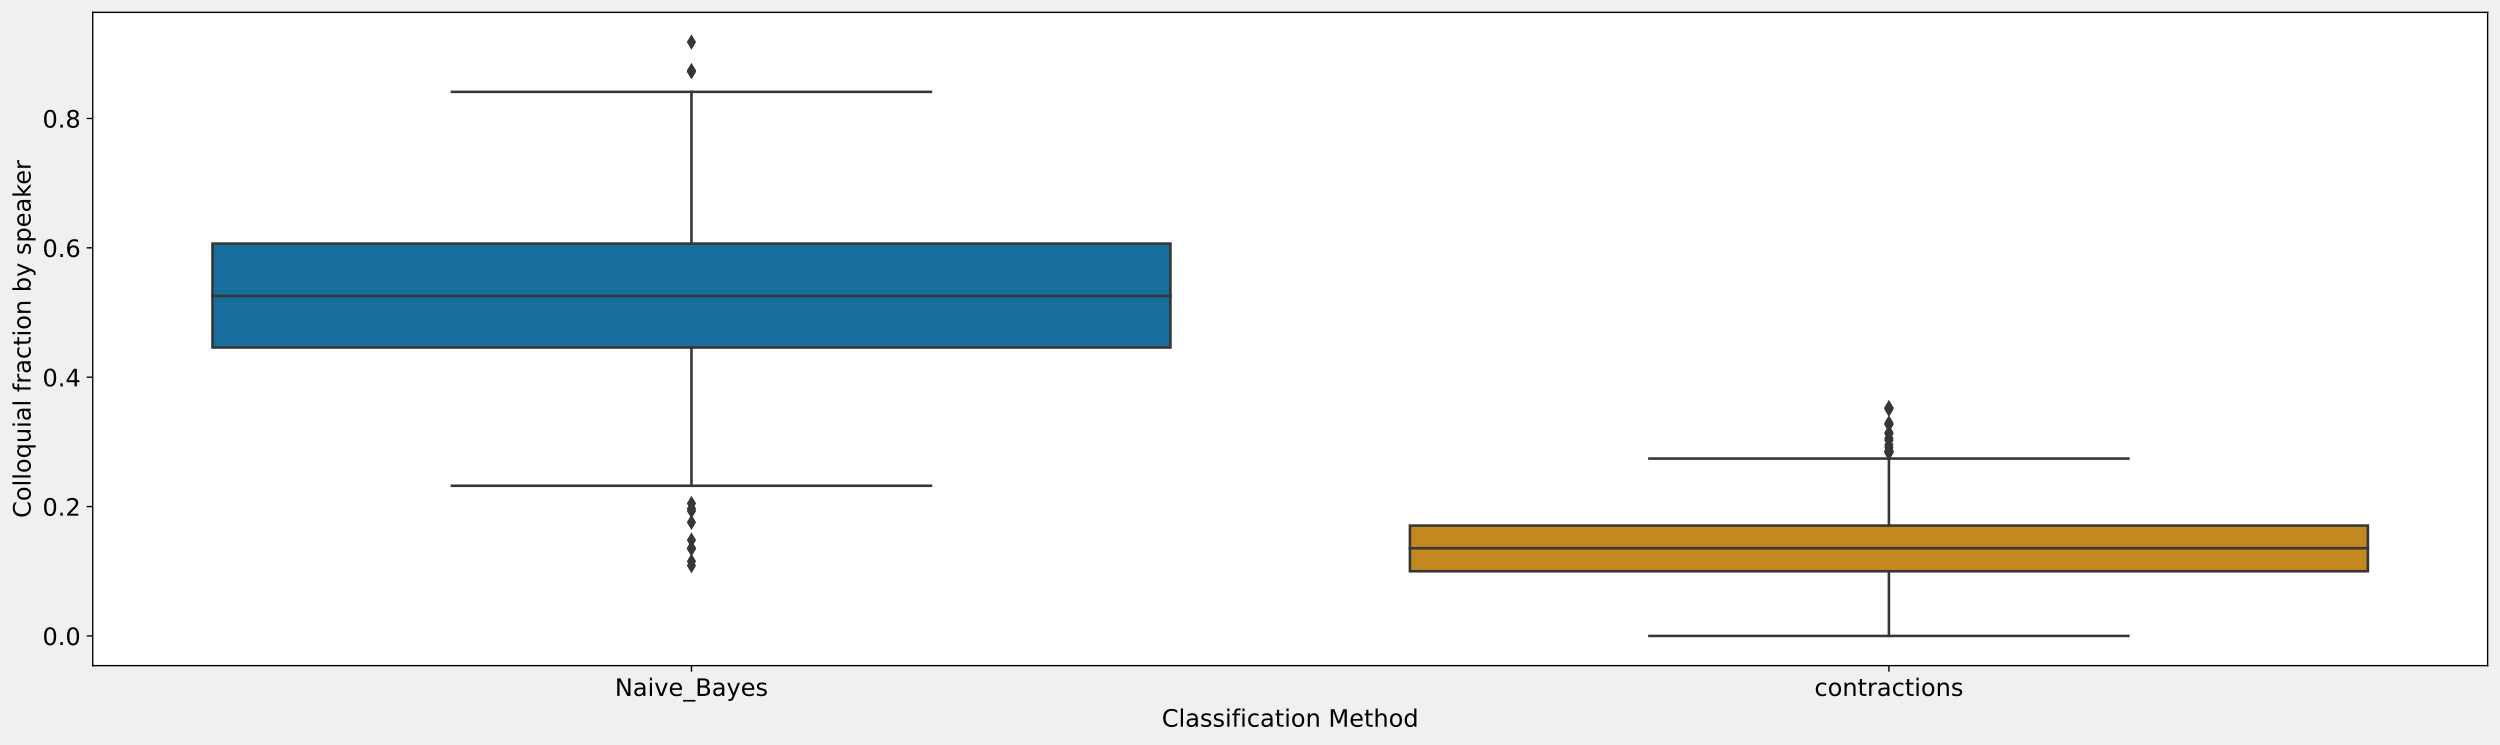
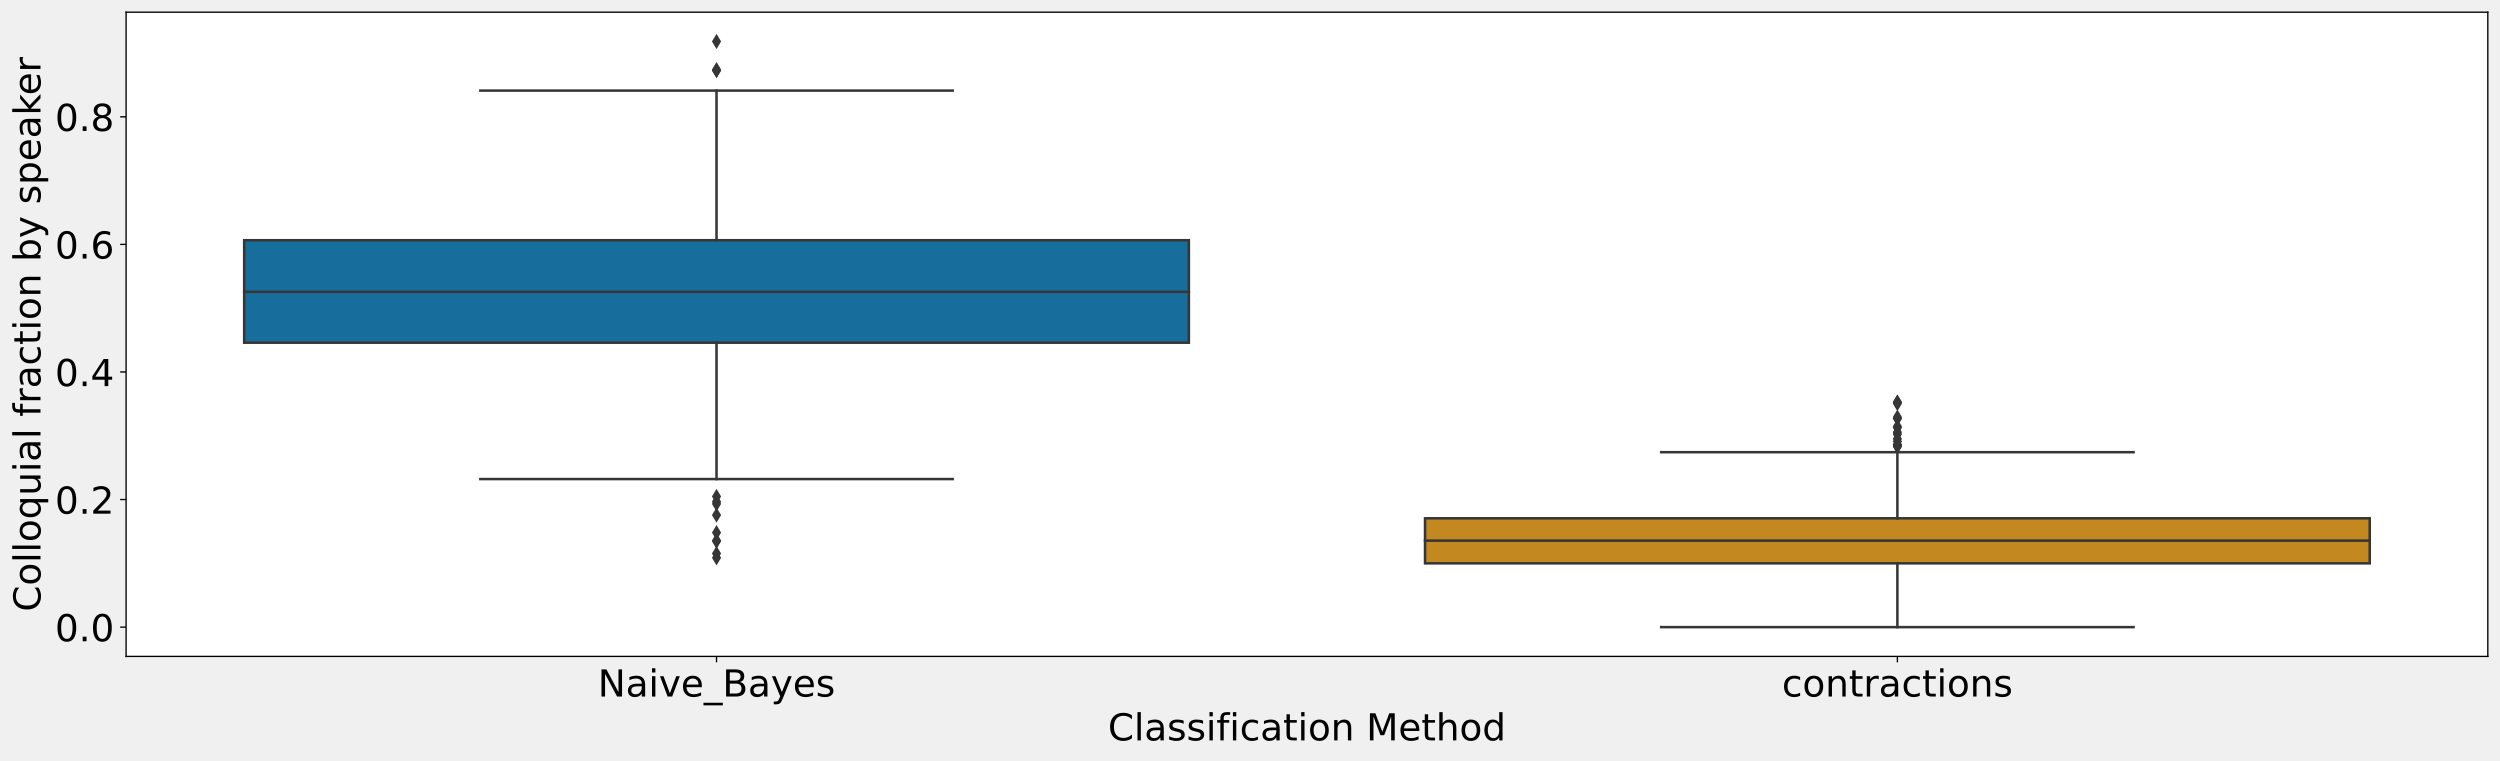
- <svg xmlns="http://www.w3.org/2000/svg" xmlns:xlink="http://www.w3.org/1999/xlink" height="433.408pt" version="1.1" viewBox="0 0 1456.214 433.408" width="1456.214pt">
+ <svg xmlns="http://www.w3.org/2000/svg" xmlns:xlink="http://www.w3.org/1999/xlink" height="449.116pt" version="1.1" viewBox="0 0 1476.679 449.116" width="1476.679pt">
  <defs>
    <style type="text/css">*{stroke-linecap:butt;stroke-linejoin:round;}</style>
  </defs>
  <g id="figure_1">
    <g id="patch_1">
-       <path d="M 0 433.408  L 1456.214 433.408  L 1456.214 0  L 0 0  z " style="fill:none;" />
+       <path d="M 0 449.116  L 1476.679 449.116  L 1476.679 0  L 0 0  z " style="fill:none;" />
    </g>
    <g id="axes_1">
      <g id="patch_2">
-         <path d="M 54.014 387.72  L 1449.014 387.72  L 1449.014 7.2  L 54.014 7.2  z " style="fill:#ffffff;" />
+         <path d="M 74.479 387.72  L 1469.479 387.72  L 1469.479 7.2  L 74.479 7.2  z " style="fill:#ffffff;" />
      </g>
      <g id="patch_3">
-         <path clip-path="url(#pcab8688cd7)" d="M 123.764 202.422  L 681.764 202.422  L 681.764 141.888  L 123.764 141.888  L 123.764 202.422  z " style="fill:#176d9c;stroke:#363636;stroke-linejoin:miter;stroke-width:1.5;" />
+         <path clip-path="url(#p371c5faf35)" d="M 144.229 202.422  L 702.229 202.422  L 702.229 141.888  L 144.229 141.888  L 144.229 202.422  z " style="fill:#176d9c;stroke:#363636;stroke-linejoin:miter;stroke-width:1.5;" />
      </g>
      <g id="patch_4">
-         <path clip-path="url(#pcab8688cd7)" d="M 821.264 332.746  L 1379.264 332.746  L 1379.264 306.146  L 821.264 306.146  L 821.264 332.746  z " style="fill:#c38820;stroke:#363636;stroke-linejoin:miter;stroke-width:1.5;" />
+         <path clip-path="url(#p371c5faf35)" d="M 841.729 332.746  L 1399.729 332.746  L 1399.729 306.146  L 841.729 306.146  L 841.729 332.746  z " style="fill:#c38820;stroke:#363636;stroke-linejoin:miter;stroke-width:1.5;" />
      </g>
      <g id="matplotlib.axis_1">
        <g id="xtick_1">
          <g id="line2d_1">
            <defs>
-               <path d="M 0 0  L 0 3.5  " id="mbb4b0f4d8b" style="stroke:#000000;stroke-width:0.8;" />
+               <path d="M 0 0  L 0 3.5  " id="m2414376c6a" style="stroke:#000000;stroke-width:0.8;" />
            </defs>
            <g>
-               <use style="stroke:#000000;stroke-width:0.8;" x="402.764" xlink:href="#mbb4b0f4d8b" y="387.72" />
+               <use style="stroke:#000000;stroke-width:0.8;" x="423.229" xlink:href="#m2414376c6a" y="387.72" />
            </g>
          </g>
          <g id="text_1">
-             <g transform="translate(358.153 405.3578)scale(0.14 -0.14)">
+             <g transform="translate(353.1261 411.4366)scale(0.22 -0.22)">
              <defs>
                <path d="M 628 4666  L 1478 4666  L 3547 763  L 3547 4666  L 4159 4666  L 4159 0  L 3309 0  L 1241 3903  L 1241 0  L 628 0  L 628 4666  z " id="DejaVuSans-4e" transform="scale(0.015625)" />
                <path d="M 2194 1759  Q 1497 1759 1228 1600  Q 959 1441 959 1056  Q 959 750 1161 570  Q 1363 391 1709 391  Q 2188 391 2477 730  Q 2766 1069 2766 1631  L 2766 1759  L 2194 1759  z M 3341 1997  L 3341 0  L 2766 0  L 2766 531  Q 2569 213 2275 61  Q 1981 -91 1556 -91  Q 1019 -91 701 211  Q 384 513 384 1019  Q 384 1609 779 1909  Q 1175 2209 1959 2209  L 2766 2209  L 2766 2266  Q 2766 2663 2505 2880  Q 2244 3097 1772 3097  Q 1472 3097 1187 3025  Q 903 2953 641 2809  L 641 3341  Q 956 3463 1253 3523  Q 1550 3584 1831 3584  Q 2591 3584 2966 3190  Q 3341 2797 3341 1997  z " id="DejaVuSans-61" transform="scale(0.015625)" />
                <path d="M 603 3500  L 1178 3500  L 1178 0  L 603 0  L 603 3500  z M 603 4863  L 1178 4863  L 1178 4134  L 603 4134  L 603 4863  z " id="DejaVuSans-69" transform="scale(0.015625)" />
                <path d="M 191 3500  L 800 3500  L 1894 563  L 2988 3500  L 3597 3500  L 2284 0  L 1503 0  L 191 3500  z " id="DejaVuSans-76" transform="scale(0.015625)" />
                <path d="M 3597 1894  L 3597 1613  L 953 1613  Q 991 1019 1311 708  Q 1631 397 2203 397  Q 2534 397 2845 478  Q 3156 559 3463 722  L 3463 178  Q 3153 47 2828 -22  Q 2503 -91 2169 -91  Q 1331 -91 842 396  Q 353 884 353 1716  Q 353 2575 817 3079  Q 1281 3584 2069 3584  Q 2775 3584 3186 3129  Q 3597 2675 3597 1894  z M 3022 2063  Q 3016 2534 2758 2815  Q 2500 3097 2075 3097  Q 1594 3097 1305 2825  Q 1016 2553 972 2059  L 3022 2063  z " id="DejaVuSans-65" transform="scale(0.015625)" />
                <path d="M 3263 -1063  L 3263 -1509  L -63 -1509  L -63 -1063  L 3263 -1063  z " id="DejaVuSans-5f" transform="scale(0.015625)" />
                <path d="M 1259 2228  L 1259 519  L 2272 519  Q 2781 519 3026 730  Q 3272 941 3272 1375  Q 3272 1813 3026 2020  Q 2781 2228 2272 2228  L 1259 2228  z M 1259 4147  L 1259 2741  L 2194 2741  Q 2656 2741 2882 2914  Q 3109 3088 3109 3444  Q 3109 3797 2882 3972  Q 2656 4147 2194 4147  L 1259 4147  z M 628 4666  L 2241 4666  Q 2963 4666 3353 4366  Q 3744 4066 3744 3513  Q 3744 3084 3544 2831  Q 3344 2578 2956 2516  Q 3422 2416 3680 2098  Q 3938 1781 3938 1306  Q 3938 681 3513 340  Q 3088 0 2303 0  L 628 0  L 628 4666  z " id="DejaVuSans-42" transform="scale(0.015625)" />
                <path d="M 2059 -325  Q 1816 -950 1584 -1140  Q 1353 -1331 966 -1331  L 506 -1331  L 506 -850  L 844 -850  Q 1081 -850 1212 -737  Q 1344 -625 1503 -206  L 1606 56  L 191 3500  L 800 3500  L 1894 763  L 2988 3500  L 3597 3500  L 2059 -325  z " id="DejaVuSans-79" transform="scale(0.015625)" />
                <path d="M 2834 3397  L 2834 2853  Q 2591 2978 2328 3040  Q 2066 3103 1784 3103  Q 1356 3103 1142 2972  Q 928 2841 928 2578  Q 928 2378 1081 2264  Q 1234 2150 1697 2047  L 1894 2003  Q 2506 1872 2764 1633  Q 3022 1394 3022 966  Q 3022 478 2636 193  Q 2250 -91 1575 -91  Q 1294 -91 989 -36  Q 684 19 347 128  L 347 722  Q 666 556 975 473  Q 1284 391 1588 391  Q 1994 391 2212 530  Q 2431 669 2431 922  Q 2431 1156 2273 1281  Q 2116 1406 1581 1522  L 1381 1569  Q 847 1681 609 1914  Q 372 2147 372 2553  Q 372 3047 722 3315  Q 1072 3584 1716 3584  Q 2034 3584 2315 3537  Q 2597 3491 2834 3397  z " id="DejaVuSans-73" transform="scale(0.015625)" />
              </defs>
              <use xlink:href="#DejaVuSans-4e" />
              <use x="74.805" xlink:href="#DejaVuSans-61" />
              <use x="136.084" xlink:href="#DejaVuSans-69" />
              <use x="163.867" xlink:href="#DejaVuSans-76" />
              <use x="223.047" xlink:href="#DejaVuSans-65" />
              <use x="284.57" xlink:href="#DejaVuSans-5f" />
              <use x="334.57" xlink:href="#DejaVuSans-42" />
              <use x="403.174" xlink:href="#DejaVuSans-61" />
              <use x="464.453" xlink:href="#DejaVuSans-79" />
              <use x="523.633" xlink:href="#DejaVuSans-65" />
              <use x="585.156" xlink:href="#DejaVuSans-73" />
            </g>
          </g>
        </g>
        <g id="xtick_2">
          <g id="line2d_2">
            <g>
-               <use style="stroke:#000000;stroke-width:0.8;" x="1100.264" xlink:href="#mbb4b0f4d8b" y="387.72" />
+               <use style="stroke:#000000;stroke-width:0.8;" x="1120.729" xlink:href="#m2414376c6a" y="387.72" />
            </g>
          </g>
          <g id="text_2">
-             <g transform="translate(1056.88 405.3578)scale(0.14 -0.14)">
+             <g transform="translate(1052.555 411.4366)scale(0.22 -0.22)">
              <defs>
                <path d="M 3122 3366  L 3122 2828  Q 2878 2963 2633 3030  Q 2388 3097 2138 3097  Q 1578 3097 1268 2742  Q 959 2388 959 1747  Q 959 1106 1268 751  Q 1578 397 2138 397  Q 2388 397 2633 464  Q 2878 531 3122 666  L 3122 134  Q 2881 22 2623 -34  Q 2366 -91 2075 -91  Q 1284 -91 818 406  Q 353 903 353 1747  Q 353 2603 823 3093  Q 1294 3584 2113 3584  Q 2378 3584 2631 3529  Q 2884 3475 3122 3366  z " id="DejaVuSans-63" transform="scale(0.015625)" />
                <path d="M 1959 3097  Q 1497 3097 1228 2736  Q 959 2375 959 1747  Q 959 1119 1226 758  Q 1494 397 1959 397  Q 2419 397 2687 759  Q 2956 1122 2956 1747  Q 2956 2369 2687 2733  Q 2419 3097 1959 3097  z M 1959 3584  Q 2709 3584 3137 3096  Q 3566 2609 3566 1747  Q 3566 888 3137 398  Q 2709 -91 1959 -91  Q 1206 -91 779 398  Q 353 888 353 1747  Q 353 2609 779 3096  Q 1206 3584 1959 3584  z " id="DejaVuSans-6f" transform="scale(0.015625)" />
                <path d="M 3513 2113  L 3513 0  L 2938 0  L 2938 2094  Q 2938 2591 2744 2837  Q 2550 3084 2163 3084  Q 1697 3084 1428 2787  Q 1159 2491 1159 1978  L 1159 0  L 581 0  L 581 3500  L 1159 3500  L 1159 2956  Q 1366 3272 1645 3428  Q 1925 3584 2291 3584  Q 2894 3584 3203 3211  Q 3513 2838 3513 2113  z " id="DejaVuSans-6e" transform="scale(0.015625)" />
                <path d="M 1172 4494  L 1172 3500  L 2356 3500  L 2356 3053  L 1172 3053  L 1172 1153  Q 1172 725 1289 603  Q 1406 481 1766 481  L 2356 481  L 2356 0  L 1766 0  Q 1100 0 847 248  Q 594 497 594 1153  L 594 3053  L 172 3053  L 172 3500  L 594 3500  L 594 4494  L 1172 4494  z " id="DejaVuSans-74" transform="scale(0.015625)" />
                <path d="M 2631 2963  Q 2534 3019 2420 3045  Q 2306 3072 2169 3072  Q 1681 3072 1420 2755  Q 1159 2438 1159 1844  L 1159 0  L 581 0  L 581 3500  L 1159 3500  L 1159 2956  Q 1341 3275 1631 3429  Q 1922 3584 2338 3584  Q 2397 3584 2469 3576  Q 2541 3569 2628 3553  L 2631 2963  z " id="DejaVuSans-72" transform="scale(0.015625)" />
              </defs>
              <use xlink:href="#DejaVuSans-63" />
              <use x="54.98" xlink:href="#DejaVuSans-6f" />
              <use x="116.162" xlink:href="#DejaVuSans-6e" />
              <use x="179.541" xlink:href="#DejaVuSans-74" />
              <use x="218.75" xlink:href="#DejaVuSans-72" />
              <use x="259.863" xlink:href="#DejaVuSans-61" />
              <use x="321.143" xlink:href="#DejaVuSans-63" />
              <use x="376.123" xlink:href="#DejaVuSans-74" />
              <use x="415.332" xlink:href="#DejaVuSans-69" />
              <use x="443.115" xlink:href="#DejaVuSans-6f" />
              <use x="504.297" xlink:href="#DejaVuSans-6e" />
              <use x="567.676" xlink:href="#DejaVuSans-73" />
            </g>
          </g>
        </g>
        <g id="text_3">
-           <g transform="translate(676.7188 423.2966)scale(0.14 -0.14)">
+           <g transform="translate(654.4438 437.3403)scale(0.22 -0.22)">
            <defs>
              <path d="M 4122 4306  L 4122 3641  Q 3803 3938 3442 4084  Q 3081 4231 2675 4231  Q 1875 4231 1450 3742  Q 1025 3253 1025 2328  Q 1025 1406 1450 917  Q 1875 428 2675 428  Q 3081 428 3442 575  Q 3803 722 4122 1019  L 4122 359  Q 3791 134 3420 21  Q 3050 -91 2638 -91  Q 1578 -91 968 557  Q 359 1206 359 2328  Q 359 3453 968 4101  Q 1578 4750 2638 4750  Q 3056 4750 3426 4639  Q 3797 4528 4122 4306  z " id="DejaVuSans-43" transform="scale(0.015625)" />
              <path d="M 603 4863  L 1178 4863  L 1178 0  L 603 0  L 603 4863  z " id="DejaVuSans-6c" transform="scale(0.015625)" />
              <path d="M 2375 4863  L 2375 4384  L 1825 4384  Q 1516 4384 1395 4259  Q 1275 4134 1275 3809  L 1275 3500  L 2222 3500  L 2222 3053  L 1275 3053  L 1275 0  L 697 0  L 697 3053  L 147 3053  L 147 3500  L 697 3500  L 697 3744  Q 697 4328 969 4595  Q 1241 4863 1831 4863  L 2375 4863  z " id="DejaVuSans-66" transform="scale(0.015625)" />
              <path id="DejaVuSans-20" transform="scale(0.015625)" />
              <path d="M 628 4666  L 1569 4666  L 2759 1491  L 3956 4666  L 4897 4666  L 4897 0  L 4281 0  L 4281 4097  L 3078 897  L 2444 897  L 1241 4097  L 1241 0  L 628 0  L 628 4666  z " id="DejaVuSans-4d" transform="scale(0.015625)" />
              <path d="M 3513 2113  L 3513 0  L 2938 0  L 2938 2094  Q 2938 2591 2744 2837  Q 2550 3084 2163 3084  Q 1697 3084 1428 2787  Q 1159 2491 1159 1978  L 1159 0  L 581 0  L 581 4863  L 1159 4863  L 1159 2956  Q 1366 3272 1645 3428  Q 1925 3584 2291 3584  Q 2894 3584 3203 3211  Q 3513 2838 3513 2113  z " id="DejaVuSans-68" transform="scale(0.015625)" />
              <path d="M 2906 2969  L 2906 4863  L 3481 4863  L 3481 0  L 2906 0  L 2906 525  Q 2725 213 2448 61  Q 2172 -91 1784 -91  Q 1150 -91 751 415  Q 353 922 353 1747  Q 353 2572 751 3078  Q 1150 3584 1784 3584  Q 2172 3584 2448 3432  Q 2725 3281 2906 2969  z M 947 1747  Q 947 1113 1208 752  Q 1469 391 1925 391  Q 2381 391 2643 752  Q 2906 1113 2906 1747  Q 2906 2381 2643 2742  Q 2381 3103 1925 3103  Q 1469 3103 1208 2742  Q 947 2381 947 1747  z " id="DejaVuSans-64" transform="scale(0.015625)" />
            </defs>
            <use xlink:href="#DejaVuSans-43" />
            <use x="69.824" xlink:href="#DejaVuSans-6c" />
            <use x="97.607" xlink:href="#DejaVuSans-61" />
            <use x="158.887" xlink:href="#DejaVuSans-73" />
            <use x="210.986" xlink:href="#DejaVuSans-73" />
            <use x="263.086" xlink:href="#DejaVuSans-69" />
            <use x="290.869" xlink:href="#DejaVuSans-66" />
            <use x="326.074" xlink:href="#DejaVuSans-69" />
            <use x="353.857" xlink:href="#DejaVuSans-63" />
            <use x="408.838" xlink:href="#DejaVuSans-61" />
            <use x="470.117" xlink:href="#DejaVuSans-74" />
            <use x="509.326" xlink:href="#DejaVuSans-69" />
            <use x="537.109" xlink:href="#DejaVuSans-6f" />
            <use x="598.291" xlink:href="#DejaVuSans-6e" />
            <use x="661.67" xlink:href="#DejaVuSans-20" />
            <use x="693.457" xlink:href="#DejaVuSans-4d" />
            <use x="779.736" xlink:href="#DejaVuSans-65" />
            <use x="841.26" xlink:href="#DejaVuSans-74" />
            <use x="880.469" xlink:href="#DejaVuSans-68" />
            <use x="943.848" xlink:href="#DejaVuSans-6f" />
            <use x="1005.029" xlink:href="#DejaVuSans-64" />
          </g>
        </g>
      </g>
      <g id="matplotlib.axis_2">
        <g id="ytick_1">
          <g id="line2d_3">
            <defs>
-               <path d="M 0 0  L -3.5 0  " id="mfb5f69f753" style="stroke:#000000;stroke-width:0.8;" />
+               <path d="M 0 0  L -3.5 0  " id="m2069d5ac88" style="stroke:#000000;stroke-width:0.8;" />
            </defs>
            <g>
-               <use style="stroke:#000000;stroke-width:0.8;" x="54.014" xlink:href="#mfb5f69f753" y="370.424" />
+               <use style="stroke:#000000;stroke-width:0.8;" x="74.479" xlink:href="#m2069d5ac88" y="370.424" />
            </g>
          </g>
          <g id="text_4">
-             <g transform="translate(24.74938 375.7425)scale(0.14 -0.14)">
+             <g transform="translate(32.49188 378.7819)scale(0.22 -0.22)">
              <defs>
                <path d="M 2034 4250  Q 1547 4250 1301 3770  Q 1056 3291 1056 2328  Q 1056 1369 1301 889  Q 1547 409 2034 409  Q 2525 409 2770 889  Q 3016 1369 3016 2328  Q 3016 3291 2770 3770  Q 2525 4250 2034 4250  z M 2034 4750  Q 2819 4750 3233 4129  Q 3647 3509 3647 2328  Q 3647 1150 3233 529  Q 2819 -91 2034 -91  Q 1250 -91 836 529  Q 422 1150 422 2328  Q 422 3509 836 4129  Q 1250 4750 2034 4750  z " id="DejaVuSans-30" transform="scale(0.015625)" />
                <path d="M 684 794  L 1344 794  L 1344 0  L 684 0  L 684 794  z " id="DejaVuSans-2e" transform="scale(0.015625)" />
              </defs>
              <use xlink:href="#DejaVuSans-30" />
              <use x="63.623" xlink:href="#DejaVuSans-2e" />
              <use x="95.41" xlink:href="#DejaVuSans-30" />
            </g>
          </g>
        </g>
        <g id="ytick_2">
          <g id="line2d_4">
            <g>
-               <use style="stroke:#000000;stroke-width:0.8;" x="54.014" xlink:href="#mfb5f69f753" y="295.069" />
+               <use style="stroke:#000000;stroke-width:0.8;" x="74.479" xlink:href="#m2069d5ac88" y="295.069" />
            </g>
          </g>
          <g id="text_5">
-             <g transform="translate(24.74938 300.3877)scale(0.14 -0.14)">
+             <g transform="translate(32.49188 303.4271)scale(0.22 -0.22)">
              <defs>
                <path d="M 1228 531  L 3431 531  L 3431 0  L 469 0  L 469 531  Q 828 903 1448 1529  Q 2069 2156 2228 2338  Q 2531 2678 2651 2914  Q 2772 3150 2772 3378  Q 2772 3750 2511 3984  Q 2250 4219 1831 4219  Q 1534 4219 1204 4116  Q 875 4013 500 3803  L 500 4441  Q 881 4594 1212 4672  Q 1544 4750 1819 4750  Q 2544 4750 2975 4387  Q 3406 4025 3406 3419  Q 3406 3131 3298 2873  Q 3191 2616 2906 2266  Q 2828 2175 2409 1742  Q 1991 1309 1228 531  z " id="DejaVuSans-32" transform="scale(0.015625)" />
              </defs>
              <use xlink:href="#DejaVuSans-30" />
              <use x="63.623" xlink:href="#DejaVuSans-2e" />
              <use x="95.41" xlink:href="#DejaVuSans-32" />
            </g>
          </g>
        </g>
        <g id="ytick_3">
          <g id="line2d_5">
            <g>
-               <use style="stroke:#000000;stroke-width:0.8;" x="54.014" xlink:href="#mfb5f69f753" y="219.714" />
+               <use style="stroke:#000000;stroke-width:0.8;" x="74.479" xlink:href="#m2069d5ac88" y="219.714" />
            </g>
          </g>
          <g id="text_6">
-             <g transform="translate(24.74938 225.0328)scale(0.14 -0.14)">
+             <g transform="translate(32.49188 228.0722)scale(0.22 -0.22)">
              <defs>
                <path d="M 2419 4116  L 825 1625  L 2419 1625  L 2419 4116  z M 2253 4666  L 3047 4666  L 3047 1625  L 3713 1625  L 3713 1100  L 3047 1100  L 3047 0  L 2419 0  L 2419 1100  L 313 1100  L 313 1709  L 2253 4666  z " id="DejaVuSans-34" transform="scale(0.015625)" />
              </defs>
              <use xlink:href="#DejaVuSans-30" />
              <use x="63.623" xlink:href="#DejaVuSans-2e" />
              <use x="95.41" xlink:href="#DejaVuSans-34" />
            </g>
          </g>
        </g>
        <g id="ytick_4">
          <g id="line2d_6">
            <g>
-               <use style="stroke:#000000;stroke-width:0.8;" x="54.014" xlink:href="#mfb5f69f753" y="144.359" />
+               <use style="stroke:#000000;stroke-width:0.8;" x="74.479" xlink:href="#m2069d5ac88" y="144.359" />
            </g>
          </g>
          <g id="text_7">
-             <g transform="translate(24.74938 149.678)scale(0.14 -0.14)">
+             <g transform="translate(32.49188 152.7173)scale(0.22 -0.22)">
              <defs>
                <path d="M 2113 2584  Q 1688 2584 1439 2293  Q 1191 2003 1191 1497  Q 1191 994 1439 701  Q 1688 409 2113 409  Q 2538 409 2786 701  Q 3034 994 3034 1497  Q 3034 2003 2786 2293  Q 2538 2584 2113 2584  z M 3366 4563  L 3366 3988  Q 3128 4100 2886 4159  Q 2644 4219 2406 4219  Q 1781 4219 1451 3797  Q 1122 3375 1075 2522  Q 1259 2794 1537 2939  Q 1816 3084 2150 3084  Q 2853 3084 3261 2657  Q 3669 2231 3669 1497  Q 3669 778 3244 343  Q 2819 -91 2113 -91  Q 1303 -91 875 529  Q 447 1150 447 2328  Q 447 3434 972 4092  Q 1497 4750 2381 4750  Q 2619 4750 2861 4703  Q 3103 4656 3366 4563  z " id="DejaVuSans-36" transform="scale(0.015625)" />
              </defs>
              <use xlink:href="#DejaVuSans-30" />
              <use x="63.623" xlink:href="#DejaVuSans-2e" />
              <use x="95.41" xlink:href="#DejaVuSans-36" />
            </g>
          </g>
        </g>
        <g id="ytick_5">
          <g id="line2d_7">
            <g>
-               <use style="stroke:#000000;stroke-width:0.8;" x="54.014" xlink:href="#mfb5f69f753" y="69.004" />
+               <use style="stroke:#000000;stroke-width:0.8;" x="74.479" xlink:href="#m2069d5ac88" y="69.004" />
            </g>
          </g>
          <g id="text_8">
-             <g transform="translate(24.74938 74.32311)scale(0.14 -0.14)">
+             <g transform="translate(32.49188 77.36249)scale(0.22 -0.22)">
              <defs>
                <path d="M 2034 2216  Q 1584 2216 1326 1975  Q 1069 1734 1069 1313  Q 1069 891 1326 650  Q 1584 409 2034 409  Q 2484 409 2743 651  Q 3003 894 3003 1313  Q 3003 1734 2745 1975  Q 2488 2216 2034 2216  z M 1403 2484  Q 997 2584 770 2862  Q 544 3141 544 3541  Q 544 4100 942 4425  Q 1341 4750 2034 4750  Q 2731 4750 3128 4425  Q 3525 4100 3525 3541  Q 3525 3141 3298 2862  Q 3072 2584 2669 2484  Q 3125 2378 3379 2068  Q 3634 1759 3634 1313  Q 3634 634 3220 271  Q 2806 -91 2034 -91  Q 1263 -91 848 271  Q 434 634 434 1313  Q 434 1759 690 2068  Q 947 2378 1403 2484  z M 1172 3481  Q 1172 3119 1398 2916  Q 1625 2713 2034 2713  Q 2441 2713 2670 2916  Q 2900 3119 2900 3481  Q 2900 3844 2670 4047  Q 2441 4250 2034 4250  Q 1625 4250 1398 4047  Q 1172 3844 1172 3481  z " id="DejaVuSans-38" transform="scale(0.015625)" />
              </defs>
              <use xlink:href="#DejaVuSans-30" />
              <use x="63.623" xlink:href="#DejaVuSans-2e" />
              <use x="95.41" xlink:href="#DejaVuSans-38" />
            </g>
          </g>
        </g>
        <g id="text_9">
-           <g transform="translate(17.83781 301.6845)rotate(-90)scale(0.14 -0.14)">
+           <g transform="translate(23.91656 361.2414)rotate(-90)scale(0.22 -0.22)">
            <defs>
              <path d="M 947 1747  Q 947 1113 1208 752  Q 1469 391 1925 391  Q 2381 391 2643 752  Q 2906 1113 2906 1747  Q 2906 2381 2643 2742  Q 2381 3103 1925 3103  Q 1469 3103 1208 2742  Q 947 2381 947 1747  z M 2906 525  Q 2725 213 2448 61  Q 2172 -91 1784 -91  Q 1150 -91 751 415  Q 353 922 353 1747  Q 353 2572 751 3078  Q 1150 3584 1784 3584  Q 2172 3584 2448 3432  Q 2725 3281 2906 2969  L 2906 3500  L 3481 3500  L 3481 -1331  L 2906 -1331  L 2906 525  z " id="DejaVuSans-71" transform="scale(0.015625)" />
              <path d="M 544 1381  L 544 3500  L 1119 3500  L 1119 1403  Q 1119 906 1312 657  Q 1506 409 1894 409  Q 2359 409 2629 706  Q 2900 1003 2900 1516  L 2900 3500  L 3475 3500  L 3475 0  L 2900 0  L 2900 538  Q 2691 219 2414 64  Q 2138 -91 1772 -91  Q 1169 -91 856 284  Q 544 659 544 1381  z M 1991 3584  L 1991 3584  z " id="DejaVuSans-75" transform="scale(0.015625)" />
              <path d="M 3116 1747  Q 3116 2381 2855 2742  Q 2594 3103 2138 3103  Q 1681 3103 1420 2742  Q 1159 2381 1159 1747  Q 1159 1113 1420 752  Q 1681 391 2138 391  Q 2594 391 2855 752  Q 3116 1113 3116 1747  z M 1159 2969  Q 1341 3281 1617 3432  Q 1894 3584 2278 3584  Q 2916 3584 3314 3078  Q 3713 2572 3713 1747  Q 3713 922 3314 415  Q 2916 -91 2278 -91  Q 1894 -91 1617 61  Q 1341 213 1159 525  L 1159 0  L 581 0  L 581 4863  L 1159 4863  L 1159 2969  z " id="DejaVuSans-62" transform="scale(0.015625)" />
              <path d="M 1159 525  L 1159 -1331  L 581 -1331  L 581 3500  L 1159 3500  L 1159 2969  Q 1341 3281 1617 3432  Q 1894 3584 2278 3584  Q 2916 3584 3314 3078  Q 3713 2572 3713 1747  Q 3713 922 3314 415  Q 2916 -91 2278 -91  Q 1894 -91 1617 61  Q 1341 213 1159 525  z M 3116 1747  Q 3116 2381 2855 2742  Q 2594 3103 2138 3103  Q 1681 3103 1420 2742  Q 1159 2381 1159 1747  Q 1159 1113 1420 752  Q 1681 391 2138 391  Q 2594 391 2855 752  Q 3116 1113 3116 1747  z " id="DejaVuSans-70" transform="scale(0.015625)" />
              <path d="M 581 4863  L 1159 4863  L 1159 1991  L 2875 3500  L 3609 3500  L 1753 1863  L 3688 0  L 2938 0  L 1159 1709  L 1159 0  L 581 0  L 581 4863  z " id="DejaVuSans-6b" transform="scale(0.015625)" />
            </defs>
            <use xlink:href="#DejaVuSans-43" />
            <use x="69.824" xlink:href="#DejaVuSans-6f" />
            <use x="131.006" xlink:href="#DejaVuSans-6c" />
            <use x="158.789" xlink:href="#DejaVuSans-6c" />
            <use x="186.572" xlink:href="#DejaVuSans-6f" />
            <use x="247.754" xlink:href="#DejaVuSans-71" />
            <use x="311.23" xlink:href="#DejaVuSans-75" />
            <use x="374.609" xlink:href="#DejaVuSans-69" />
            <use x="402.393" xlink:href="#DejaVuSans-61" />
            <use x="463.672" xlink:href="#DejaVuSans-6c" />
            <use x="491.455" xlink:href="#DejaVuSans-20" />
            <use x="523.242" xlink:href="#DejaVuSans-66" />
            <use x="558.447" xlink:href="#DejaVuSans-72" />
            <use x="599.561" xlink:href="#DejaVuSans-61" />
            <use x="660.84" xlink:href="#DejaVuSans-63" />
            <use x="715.82" xlink:href="#DejaVuSans-74" />
            <use x="755.029" xlink:href="#DejaVuSans-69" />
            <use x="782.812" xlink:href="#DejaVuSans-6f" />
            <use x="843.994" xlink:href="#DejaVuSans-6e" />
            <use x="907.373" xlink:href="#DejaVuSans-20" />
            <use x="939.16" xlink:href="#DejaVuSans-62" />
            <use x="1002.637" xlink:href="#DejaVuSans-79" />
            <use x="1061.816" xlink:href="#DejaVuSans-20" />
            <use x="1093.604" xlink:href="#DejaVuSans-73" />
            <use x="1145.703" xlink:href="#DejaVuSans-70" />
            <use x="1209.18" xlink:href="#DejaVuSans-65" />
            <use x="1270.703" xlink:href="#DejaVuSans-61" />
            <use x="1331.982" xlink:href="#DejaVuSans-6b" />
            <use x="1386.268" xlink:href="#DejaVuSans-65" />
            <use x="1447.791" xlink:href="#DejaVuSans-72" />
          </g>
        </g>
      </g>
      <g id="line2d_8">
-         <path clip-path="url(#pcab8688cd7)" d="M 402.764 202.422  L 402.764 282.958  " style="fill:none;stroke:#363636;stroke-linecap:square;stroke-width:1.5;" />
+         <path clip-path="url(#p371c5faf35)" d="M 423.229 202.422  L 423.229 282.958  " style="fill:none;stroke:#363636;stroke-linecap:square;stroke-width:1.5;" />
      </g>
      <g id="line2d_9">
-         <path clip-path="url(#pcab8688cd7)" d="M 402.764 141.888  L 402.764 53.511  " style="fill:none;stroke:#363636;stroke-linecap:square;stroke-width:1.5;" />
+         <path clip-path="url(#p371c5faf35)" d="M 423.229 141.888  L 423.229 53.511  " style="fill:none;stroke:#363636;stroke-linecap:square;stroke-width:1.5;" />
      </g>
      <g id="line2d_10">
-         <path clip-path="url(#pcab8688cd7)" d="M 263.264 282.958  L 542.264 282.958  " style="fill:none;stroke:#363636;stroke-linecap:square;stroke-width:1.5;" />
+         <path clip-path="url(#p371c5faf35)" d="M 283.729 282.958  L 562.729 282.958  " style="fill:none;stroke:#363636;stroke-linecap:square;stroke-width:1.5;" />
      </g>
      <g id="line2d_11">
-         <path clip-path="url(#pcab8688cd7)" d="M 263.264 53.511  L 542.264 53.511  " style="fill:none;stroke:#363636;stroke-linecap:square;stroke-width:1.5;" />
+         <path clip-path="url(#p371c5faf35)" d="M 283.729 53.511  L 562.729 53.511  " style="fill:none;stroke:#363636;stroke-linecap:square;stroke-width:1.5;" />
      </g>
      <g id="line2d_12">
        <defs>
-           <path d="M 0 3.536  L 2.121 0  L 0 -3.536  L -2.121 0  z " id="m6dae27406f" style="stroke:#363636;stroke-linejoin:miter;" />
+           <path d="M 0 3.536  L 2.121 0  L 0 -3.536  L -2.121 0  z " id="m7e2a075400" style="stroke:#363636;stroke-linejoin:miter;" />
        </defs>
-         <g clip-path="url(#pcab8688cd7)">
-           <use style="fill:#363636;stroke:#363636;stroke-linejoin:miter;" x="402.764" xlink:href="#m6dae27406f" y="329.47" />
-           <use style="fill:#363636;stroke:#363636;stroke-linejoin:miter;" x="402.764" xlink:href="#m6dae27406f" y="297.638" />
-           <use style="fill:#363636;stroke:#363636;stroke-linejoin:miter;" x="402.764" xlink:href="#m6dae27406f" y="293.253" />
-           <use style="fill:#363636;stroke:#363636;stroke-linejoin:miter;" x="402.764" xlink:href="#m6dae27406f" y="319.257" />
-           <use style="fill:#363636;stroke:#363636;stroke-linejoin:miter;" x="402.764" xlink:href="#m6dae27406f" y="304.234" />
-           <use style="fill:#363636;stroke:#363636;stroke-linejoin:miter;" x="402.764" xlink:href="#m6dae27406f" y="296.304" />
-           <use style="fill:#363636;stroke:#363636;stroke-linejoin:miter;" x="402.764" xlink:href="#m6dae27406f" y="314.605" />
-           <use style="fill:#363636;stroke:#363636;stroke-linejoin:miter;" x="402.764" xlink:href="#m6dae27406f" y="319.704" />
-           <use style="fill:#363636;stroke:#363636;stroke-linejoin:miter;" x="402.764" xlink:href="#m6dae27406f" y="326.95" />
-           <use style="fill:#363636;stroke:#363636;stroke-linejoin:miter;" x="402.764" xlink:href="#m6dae27406f" y="41.602" />
-           <use style="fill:#363636;stroke:#363636;stroke-linejoin:miter;" x="402.764" xlink:href="#m6dae27406f" y="41.129" />
-           <use style="fill:#363636;stroke:#363636;stroke-linejoin:miter;" x="402.764" xlink:href="#m6dae27406f" y="24.496" />
-           <use style="fill:#363636;stroke:#363636;stroke-linejoin:miter;" x="402.764" xlink:href="#m6dae27406f" y="41.602" />
+         <g clip-path="url(#p371c5faf35)">
+           <use style="fill:#363636;stroke:#363636;stroke-linejoin:miter;" x="423.229" xlink:href="#m7e2a075400" y="329.47" />
+           <use style="fill:#363636;stroke:#363636;stroke-linejoin:miter;" x="423.229" xlink:href="#m7e2a075400" y="297.638" />
+           <use style="fill:#363636;stroke:#363636;stroke-linejoin:miter;" x="423.229" xlink:href="#m7e2a075400" y="293.253" />
+           <use style="fill:#363636;stroke:#363636;stroke-linejoin:miter;" x="423.229" xlink:href="#m7e2a075400" y="319.257" />
+           <use style="fill:#363636;stroke:#363636;stroke-linejoin:miter;" x="423.229" xlink:href="#m7e2a075400" y="304.234" />
+           <use style="fill:#363636;stroke:#363636;stroke-linejoin:miter;" x="423.229" xlink:href="#m7e2a075400" y="296.304" />
+           <use style="fill:#363636;stroke:#363636;stroke-linejoin:miter;" x="423.229" xlink:href="#m7e2a075400" y="314.605" />
+           <use style="fill:#363636;stroke:#363636;stroke-linejoin:miter;" x="423.229" xlink:href="#m7e2a075400" y="319.704" />
+           <use style="fill:#363636;stroke:#363636;stroke-linejoin:miter;" x="423.229" xlink:href="#m7e2a075400" y="326.95" />
+           <use style="fill:#363636;stroke:#363636;stroke-linejoin:miter;" x="423.229" xlink:href="#m7e2a075400" y="41.602" />
+           <use style="fill:#363636;stroke:#363636;stroke-linejoin:miter;" x="423.229" xlink:href="#m7e2a075400" y="41.129" />
+           <use style="fill:#363636;stroke:#363636;stroke-linejoin:miter;" x="423.229" xlink:href="#m7e2a075400" y="24.496" />
+           <use style="fill:#363636;stroke:#363636;stroke-linejoin:miter;" x="423.229" xlink:href="#m7e2a075400" y="41.602" />
        </g>
      </g>
      <g id="line2d_13">
-         <path clip-path="url(#pcab8688cd7)" d="M 1100.264 332.746  L 1100.264 370.424  " style="fill:none;stroke:#363636;stroke-linecap:square;stroke-width:1.5;" />
+         <path clip-path="url(#p371c5faf35)" d="M 1120.729 332.746  L 1120.729 370.424  " style="fill:none;stroke:#363636;stroke-linecap:square;stroke-width:1.5;" />
      </g>
      <g id="line2d_14">
-         <path clip-path="url(#pcab8688cd7)" d="M 1100.264 306.146  L 1100.264 267.115  " style="fill:none;stroke:#363636;stroke-linecap:square;stroke-width:1.5;" />
+         <path clip-path="url(#p371c5faf35)" d="M 1120.729 306.146  L 1120.729 267.115  " style="fill:none;stroke:#363636;stroke-linecap:square;stroke-width:1.5;" />
      </g>
      <g id="line2d_15">
-         <path clip-path="url(#pcab8688cd7)" d="M 960.764 370.424  L 1239.764 370.424  " style="fill:none;stroke:#363636;stroke-linecap:square;stroke-width:1.5;" />
+         <path clip-path="url(#p371c5faf35)" d="M 981.229 370.424  L 1260.229 370.424  " style="fill:none;stroke:#363636;stroke-linecap:square;stroke-width:1.5;" />
      </g>
      <g id="line2d_16">
-         <path clip-path="url(#pcab8688cd7)" d="M 960.764 267.115  L 1239.764 267.115  " style="fill:none;stroke:#363636;stroke-linecap:square;stroke-width:1.5;" />
+         <path clip-path="url(#p371c5faf35)" d="M 981.229 267.115  L 1260.229 267.115  " style="fill:none;stroke:#363636;stroke-linecap:square;stroke-width:1.5;" />
      </g>
      <g id="line2d_17">
-         <g clip-path="url(#pcab8688cd7)">
-           <use style="fill:#363636;stroke:#363636;stroke-linejoin:miter;" x="1100.264" xlink:href="#m6dae27406f" y="256.459" />
-           <use style="fill:#363636;stroke:#363636;stroke-linejoin:miter;" x="1100.264" xlink:href="#m6dae27406f" y="252.612" />
-           <use style="fill:#363636;stroke:#363636;stroke-linejoin:miter;" x="1100.264" xlink:href="#m6dae27406f" y="246.383" />
-           <use style="fill:#363636;stroke:#363636;stroke-linejoin:miter;" x="1100.264" xlink:href="#m6dae27406f" y="238.377" />
-           <use style="fill:#363636;stroke:#363636;stroke-linejoin:miter;" x="1100.264" xlink:href="#m6dae27406f" y="251.922" />
-           <use style="fill:#363636;stroke:#363636;stroke-linejoin:miter;" x="1100.264" xlink:href="#m6dae27406f" y="255.298" />
-           <use style="fill:#363636;stroke:#363636;stroke-linejoin:miter;" x="1100.264" xlink:href="#m6dae27406f" y="262.774" />
-           <use style="fill:#363636;stroke:#363636;stroke-linejoin:miter;" x="1100.264" xlink:href="#m6dae27406f" y="260.73" />
-           <use style="fill:#363636;stroke:#363636;stroke-linejoin:miter;" x="1100.264" xlink:href="#m6dae27406f" y="237.757" />
-           <use style="fill:#363636;stroke:#363636;stroke-linejoin:miter;" x="1100.264" xlink:href="#m6dae27406f" y="263.577" />
-           <use style="fill:#363636;stroke:#363636;stroke-linejoin:miter;" x="1100.264" xlink:href="#m6dae27406f" y="262.774" />
-           <use style="fill:#363636;stroke:#363636;stroke-linejoin:miter;" x="1100.264" xlink:href="#m6dae27406f" y="259.244" />
-           <use style="fill:#363636;stroke:#363636;stroke-linejoin:miter;" x="1100.264" xlink:href="#m6dae27406f" y="262.774" />
-           <use style="fill:#363636;stroke:#363636;stroke-linejoin:miter;" x="1100.264" xlink:href="#m6dae27406f" y="247.116" />
-           <use style="fill:#363636;stroke:#363636;stroke-linejoin:miter;" x="1100.264" xlink:href="#m6dae27406f" y="263.789" />
-           <use style="fill:#363636;stroke:#363636;stroke-linejoin:miter;" x="1100.264" xlink:href="#m6dae27406f" y="247.247" />
-           <use style="fill:#363636;stroke:#363636;stroke-linejoin:miter;" x="1100.264" xlink:href="#m6dae27406f" y="237.444" />
+         <g clip-path="url(#p371c5faf35)">
+           <use style="fill:#363636;stroke:#363636;stroke-linejoin:miter;" x="1120.729" xlink:href="#m7e2a075400" y="256.459" />
+           <use style="fill:#363636;stroke:#363636;stroke-linejoin:miter;" x="1120.729" xlink:href="#m7e2a075400" y="252.612" />
+           <use style="fill:#363636;stroke:#363636;stroke-linejoin:miter;" x="1120.729" xlink:href="#m7e2a075400" y="246.383" />
+           <use style="fill:#363636;stroke:#363636;stroke-linejoin:miter;" x="1120.729" xlink:href="#m7e2a075400" y="238.377" />
+           <use style="fill:#363636;stroke:#363636;stroke-linejoin:miter;" x="1120.729" xlink:href="#m7e2a075400" y="251.922" />
+           <use style="fill:#363636;stroke:#363636;stroke-linejoin:miter;" x="1120.729" xlink:href="#m7e2a075400" y="255.298" />
+           <use style="fill:#363636;stroke:#363636;stroke-linejoin:miter;" x="1120.729" xlink:href="#m7e2a075400" y="262.774" />
+           <use style="fill:#363636;stroke:#363636;stroke-linejoin:miter;" x="1120.729" xlink:href="#m7e2a075400" y="260.73" />
+           <use style="fill:#363636;stroke:#363636;stroke-linejoin:miter;" x="1120.729" xlink:href="#m7e2a075400" y="237.757" />
+           <use style="fill:#363636;stroke:#363636;stroke-linejoin:miter;" x="1120.729" xlink:href="#m7e2a075400" y="263.577" />
+           <use style="fill:#363636;stroke:#363636;stroke-linejoin:miter;" x="1120.729" xlink:href="#m7e2a075400" y="262.774" />
+           <use style="fill:#363636;stroke:#363636;stroke-linejoin:miter;" x="1120.729" xlink:href="#m7e2a075400" y="259.244" />
+           <use style="fill:#363636;stroke:#363636;stroke-linejoin:miter;" x="1120.729" xlink:href="#m7e2a075400" y="262.774" />
+           <use style="fill:#363636;stroke:#363636;stroke-linejoin:miter;" x="1120.729" xlink:href="#m7e2a075400" y="247.116" />
+           <use style="fill:#363636;stroke:#363636;stroke-linejoin:miter;" x="1120.729" xlink:href="#m7e2a075400" y="263.789" />
+           <use style="fill:#363636;stroke:#363636;stroke-linejoin:miter;" x="1120.729" xlink:href="#m7e2a075400" y="247.247" />
+           <use style="fill:#363636;stroke:#363636;stroke-linejoin:miter;" x="1120.729" xlink:href="#m7e2a075400" y="237.444" />
        </g>
      </g>
      <g id="line2d_18">
-         <path clip-path="url(#pcab8688cd7)" d="M 123.764 172.398  L 681.764 172.398  " style="fill:none;stroke:#363636;stroke-linecap:square;stroke-width:1.5;" />
+         <path clip-path="url(#p371c5faf35)" d="M 144.229 172.398  L 702.229 172.398  " style="fill:none;stroke:#363636;stroke-linecap:square;stroke-width:1.5;" />
      </g>
      <g id="line2d_19">
-         <path clip-path="url(#pcab8688cd7)" d="M 821.264 319.336  L 1379.264 319.336  " style="fill:none;stroke:#363636;stroke-linecap:square;stroke-width:1.5;" />
+         <path clip-path="url(#p371c5faf35)" d="M 841.729 319.336  L 1399.729 319.336  " style="fill:none;stroke:#363636;stroke-linecap:square;stroke-width:1.5;" />
      </g>
      <g id="patch_5">
-         <path d="M 54.014 387.72  L 54.014 7.2  " style="fill:none;stroke:#000000;stroke-linecap:square;stroke-linejoin:miter;stroke-width:0.8;" />
+         <path d="M 74.479 387.72  L 74.479 7.2  " style="fill:none;stroke:#000000;stroke-linecap:square;stroke-linejoin:miter;stroke-width:0.8;" />
      </g>
      <g id="patch_6">
-         <path d="M 1449.014 387.72  L 1449.014 7.2  " style="fill:none;stroke:#000000;stroke-linecap:square;stroke-linejoin:miter;stroke-width:0.8;" />
+         <path d="M 1469.479 387.72  L 1469.479 7.2  " style="fill:none;stroke:#000000;stroke-linecap:square;stroke-linejoin:miter;stroke-width:0.8;" />
      </g>
      <g id="patch_7">
-         <path d="M 54.014 387.72  L 1449.014 387.72  " style="fill:none;stroke:#000000;stroke-linecap:square;stroke-linejoin:miter;stroke-width:0.8;" />
+         <path d="M 74.479 387.72  L 1469.479 387.72  " style="fill:none;stroke:#000000;stroke-linecap:square;stroke-linejoin:miter;stroke-width:0.8;" />
      </g>
      <g id="patch_8">
-         <path d="M 54.014 7.2  L 1449.014 7.2  " style="fill:none;stroke:#000000;stroke-linecap:square;stroke-linejoin:miter;stroke-width:0.8;" />
+         <path d="M 74.479 7.2  L 1469.479 7.2  " style="fill:none;stroke:#000000;stroke-linecap:square;stroke-linejoin:miter;stroke-width:0.8;" />
      </g>
    </g>
  </g>
  <defs>
-     <clipPath id="pcab8688cd7">
-       <rect height="380.52" width="1395" x="54.014" y="7.2" />
+     <clipPath id="p371c5faf35">
+       <rect height="380.52" width="1395" x="74.479" y="7.2" />
    </clipPath>
  </defs>
</svg>
